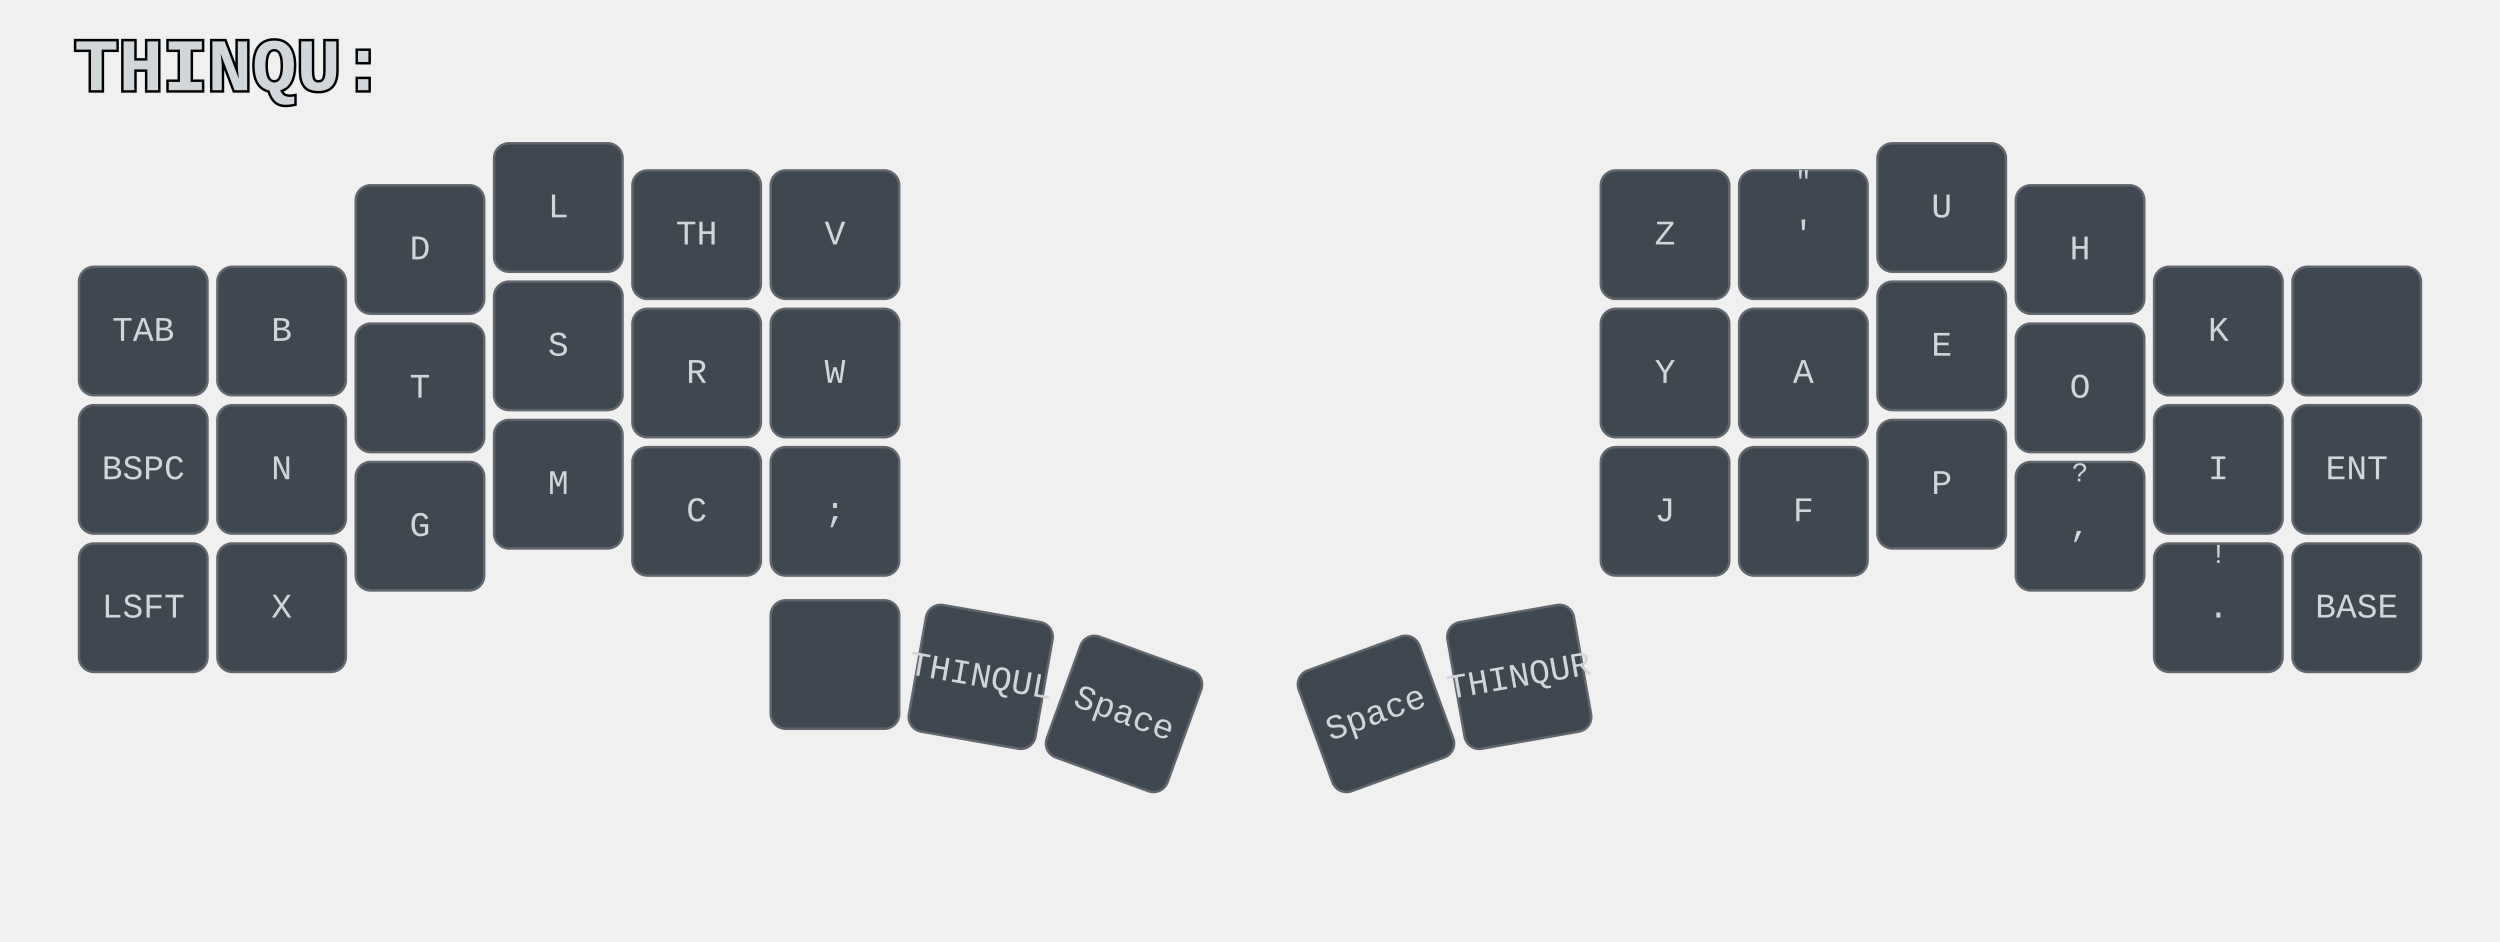
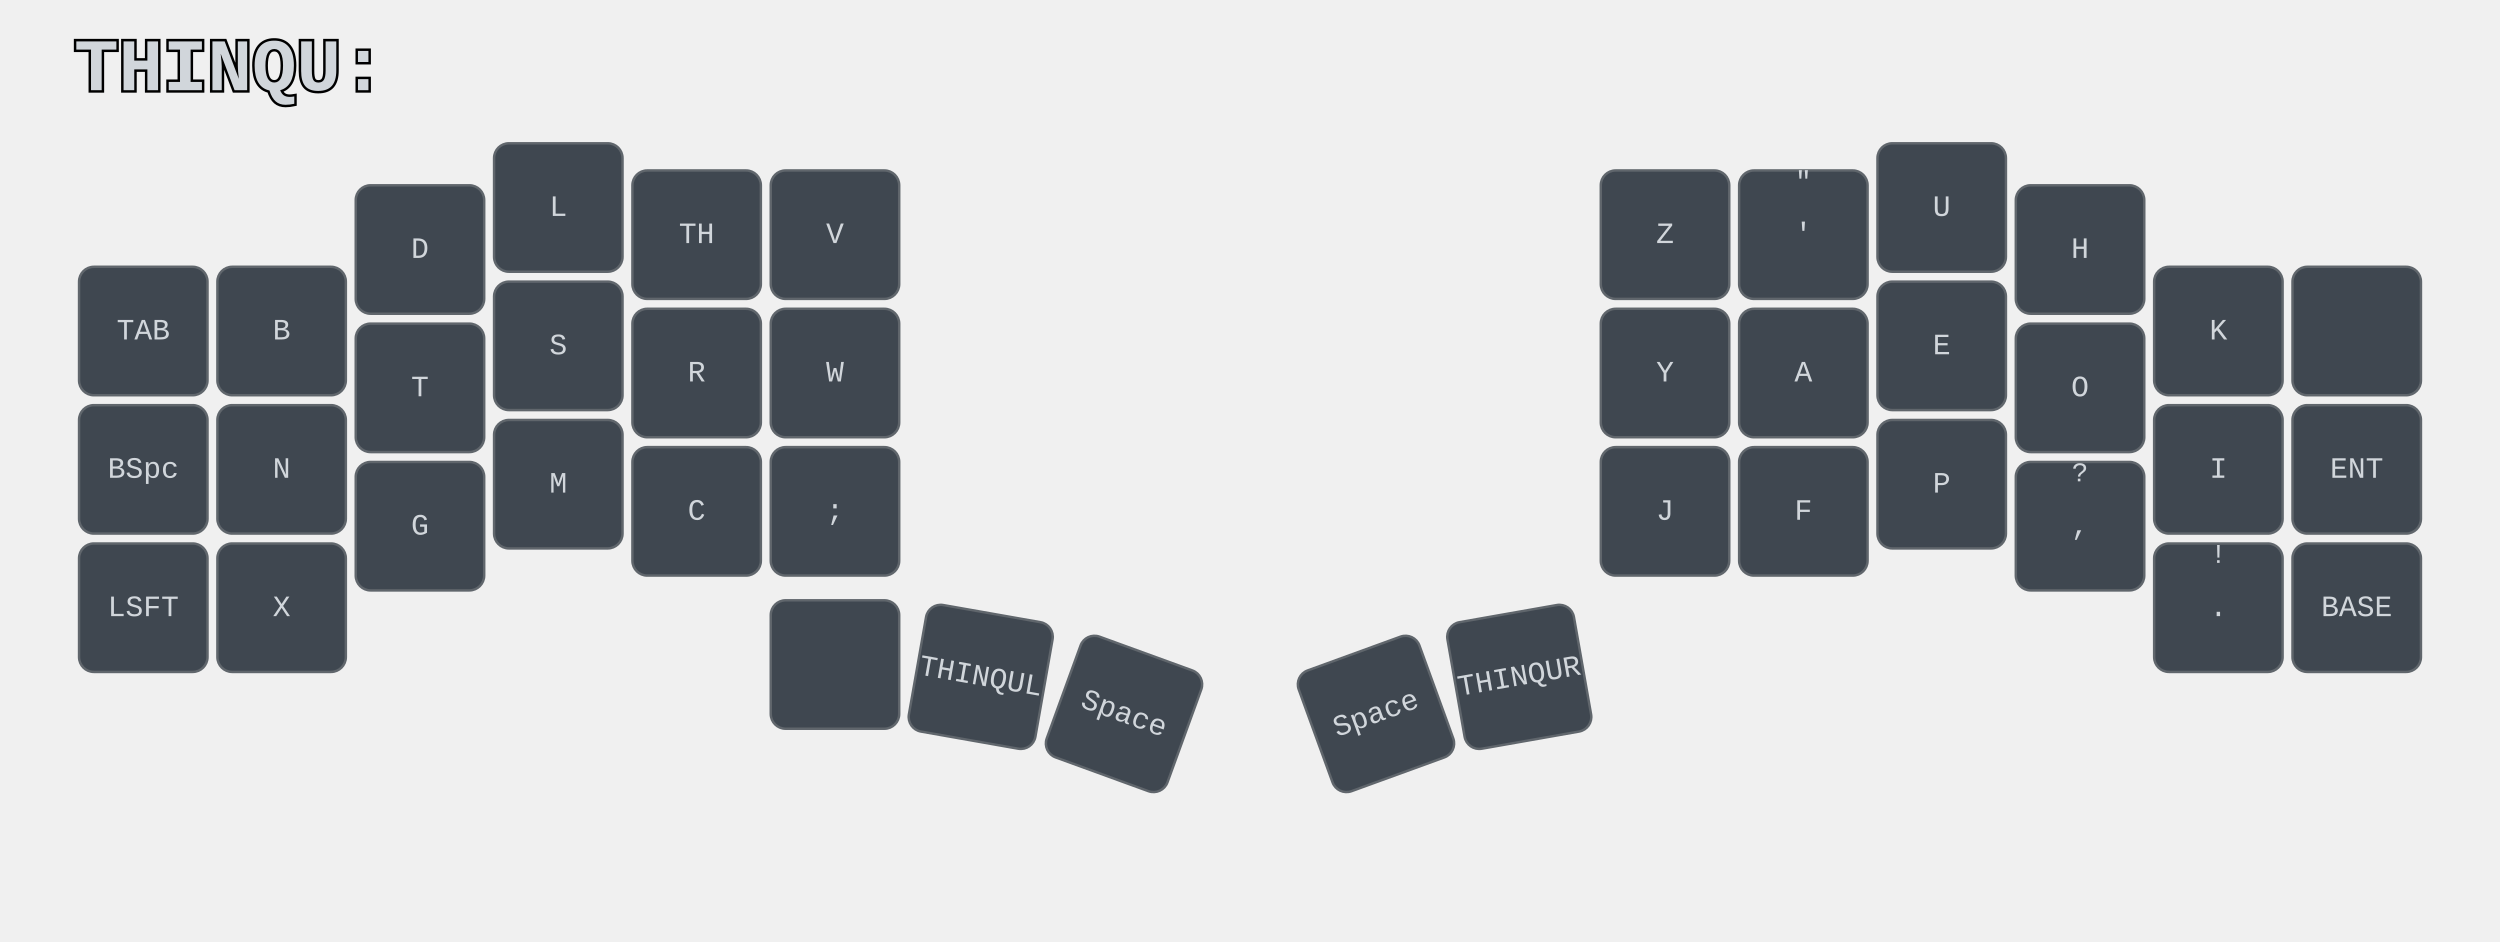
<svg xmlns="http://www.w3.org/2000/svg" width="1012" height="381" viewBox="0 0 1012 381" class="keymap">
  <defs>/* start glyphs */
<svg id="mdi:arrow-bottom-left">
      <svg id="mdi-arrow-bottom-left" viewBox="0 0 24 24">
        <path d="M19,6.41L17.59,5L7,15.59V9H5V19H15V17H8.41L19,6.41Z" />
      </svg>
    </svg>
    <svg id="mdi:arrow-bottom-right">
      <svg id="mdi-arrow-bottom-right" viewBox="0 0 24 24">
        <path d="M5,6.41L6.41,5L17,15.59V9H19V19H9V17H15.59L5,6.41Z" />
      </svg>
    </svg>
    <svg id="mdi:arrow-left">
      <svg id="mdi-arrow-left" viewBox="0 0 24 24">
        <path d="M20,11V13H8L13.5,18.5L12.08,19.92L4.16,12L12.08,4.08L13.5,5.5L8,11H20Z" />
      </svg>
    </svg>
    <svg id="mdi:arrow-right">
      <svg id="mdi-arrow-right" viewBox="0 0 24 24">
        <path d="M4,11V13H16L10.5,18.5L11.92,19.92L19.84,12L11.92,4.08L10.5,5.5L16,11H4Z" />
      </svg>
    </svg>
    <svg id="mdi:arrow-top-left">
      <svg id="mdi-arrow-top-left" viewBox="0 0 24 24">
        <path d="M19,17.59L17.59,19L7,8.41V15H5V5H15V7H8.41L19,17.59Z" />
      </svg>
    </svg>
    <svg id="mdi:arrow-top-right">
      <svg id="mdi-arrow-top-right" viewBox="0 0 24 24">
        <path d="M5,17.59L15.59,7H9V5H19V15H17V8.41L6.41,19L5,17.59Z" />
      </svg>
    </svg>
  </defs>/* end glyphs */
<style>/* inherit to force styles through use tags */
svg path {
    fill: inherit;
}

/* font and background color specifications */
svg.keymap {
    font-family: Monaspace Krypton,Consolas,Liberation Mono,Menlo,monospace;
-     font-size: 14px;
+     font-size: 12px;
    font-kerning: normal;
    text-rendering: optimizeLegibility;
    fill: #24292e;
}

/* default key styling */
rect.key {
    fill: #f6f8fa;
    stroke: #c9cccf;
    stroke-width: 1;
}

/* default key side styling, only used is draw_key_sides is set */
rect.side {
    filter: brightness(90%);
}

/* color accent for combo boxes */
rect.combo, rect.combo-separate {
    fill: #cdf;
}

/* color accent for held keys */
rect.held, rect.combo.held {
    fill: #fdd;
}

/* color accent for ghost (optional) keys */
rect.ghost, rect.combo.ghost {
    stroke-dasharray: 4, 4;
    stroke-width: 2;
}

text {
    text-anchor: middle;
    dominant-baseline: middle;
}

/* styling for layer labels */
text.label {
 font-size: 30px;
    font-weight: bold;
    text-anchor: start;
    stroke: white;
    stroke-width: 2;
    paint-order: stroke;
}

/* styling for combo tap, and key hold/shifted label text */
text.combo, text.hold, text.shifted {
    font-size: 11px;
}

text.hold {
    text-anchor: middle;
    dominant-baseline: auto;
}

text.shifted {
    text-anchor: middle;
    dominant-baseline: hanging;
}

/* styling for hold/shifted label text in combo box */
text.combo.hold, text.combo.shifted {
    font-size: 8px;
}

/* lighter symbol for transparent keys */
text.trans {
    fill: #7b7e81;
}

/* styling for combo dendrons */
path.combo {
    stroke-width: 1;
    stroke: gray;
    fill: none;
}

/* Start Tabler Icons Cleanup */
/* cannot use height/width with glyphs */
.icon-tabler &gt; path {
    fill: inherit;
    stroke: inherit;
    stroke-width: 2;
}
/* hide tabler's default box */
.icon-tabler &gt; path[stroke="none"][fill="none"] {
    visibility: hidden;
}
/* End Tabler Icons Cleanup */

svg.keymap { fill: #d1d6db; }
rect.key { fill: #3f4750; }
rect.key, rect.combo { stroke: #60666c; }
rect.combo, rect.combo-separate { fill: #1f3d7a; }
rect.held, rect.combo.held { fill: #854747; }
text.label, text.footer { stroke: black; }
text.trans { fill: #7e8184; }
path.combo { stroke: #7f7f7f; }
</style>
  <g transform="translate(30, 0)" class="layer-THINQU">
    <text x="0" y="28" class="label" id="THINQU">THINQU:</text>
    <g transform="translate(0, 56)">
      <g transform="translate(28, 78)" class="key keypos-0">
        <rect rx="6" ry="6" x="-26" y="-26" width="52" height="52" class="key" />
        <text x="0" y="0" class="key tap">TAB</text>
      </g>
      <g transform="translate(84, 78)" class="key keypos-1">
        <rect rx="6" ry="6" x="-26" y="-26" width="52" height="52" class="key" />
        <text x="0" y="0" class="key tap">B</text>
      </g>
      <g transform="translate(140, 45)" class="key keypos-2">
        <rect rx="6" ry="6" x="-26" y="-26" width="52" height="52" class="key" />
        <text x="0" y="0" class="key tap">D</text>
      </g>
      <g transform="translate(196, 28)" class="key keypos-3">
        <rect rx="6" ry="6" x="-26" y="-26" width="52" height="52" class="key" />
        <text x="0" y="0" class="key tap">L</text>
      </g>
      <g transform="translate(252, 39)" class="key keypos-4">
        <rect rx="6" ry="6" x="-26" y="-26" width="52" height="52" class="key" />
        <text x="0" y="0" class="key tap">TH</text>
      </g>
      <g transform="translate(308, 39)" class="key keypos-5">
        <rect rx="6" ry="6" x="-26" y="-26" width="52" height="52" class="key" />
        <text x="0" y="0" class="key tap">V</text>
      </g>
      <g transform="translate(644, 39)" class="key keypos-6">
        <rect rx="6" ry="6" x="-26" y="-26" width="52" height="52" class="key" />
        <text x="0" y="0" class="key tap">Z</text>
      </g>
      <g transform="translate(700, 39)" class="key keypos-7">
        <rect rx="6" ry="6" x="-26" y="-26" width="52" height="52" class="key" />
        <text x="0" y="0" class="key tap">'</text>
        <text x="0" y="-24" class="key shifted">"</text>
      </g>
      <g transform="translate(756, 28)" class="key keypos-8">
        <rect rx="6" ry="6" x="-26" y="-26" width="52" height="52" class="key" />
        <text x="0" y="0" class="key tap">U</text>
      </g>
      <g transform="translate(812, 45)" class="key keypos-9">
        <rect rx="6" ry="6" x="-26" y="-26" width="52" height="52" class="key" />
        <text x="0" y="0" class="key tap">H</text>
      </g>
      <g transform="translate(868, 78)" class="key keypos-10">
        <rect rx="6" ry="6" x="-26" y="-26" width="52" height="52" class="key" />
        <text x="0" y="0" class="key tap">K</text>
      </g>
      <g transform="translate(924, 78)" class="key keypos-11">
        <rect rx="6" ry="6" x="-26" y="-26" width="52" height="52" class="key" />
      </g>
      <g transform="translate(28, 134)" class="key keypos-12">
        <rect rx="6" ry="6" x="-26" y="-26" width="52" height="52" class="key" />
-         <text x="0" y="0" class="key tap">BSPC</text>
+         <text x="0" y="0" class="key tap">BSpc</text>
      </g>
      <g transform="translate(84, 134)" class="key keypos-13">
        <rect rx="6" ry="6" x="-26" y="-26" width="52" height="52" class="key" />
        <text x="0" y="0" class="key tap">N</text>
      </g>
      <g transform="translate(140, 101)" class="key keypos-14">
        <rect rx="6" ry="6" x="-26" y="-26" width="52" height="52" class="key" />
        <text x="0" y="0" class="key tap">T</text>
      </g>
      <g transform="translate(196, 84)" class="key keypos-15">
        <rect rx="6" ry="6" x="-26" y="-26" width="52" height="52" class="key" />
        <text x="0" y="0" class="key tap">S</text>
      </g>
      <g transform="translate(252, 95)" class="key keypos-16">
        <rect rx="6" ry="6" x="-26" y="-26" width="52" height="52" class="key" />
        <text x="0" y="0" class="key tap">R</text>
      </g>
      <g transform="translate(308, 95)" class="key keypos-17">
        <rect rx="6" ry="6" x="-26" y="-26" width="52" height="52" class="key" />
        <text x="0" y="0" class="key tap">W</text>
      </g>
      <g transform="translate(644, 95)" class="key keypos-18">
        <rect rx="6" ry="6" x="-26" y="-26" width="52" height="52" class="key" />
        <text x="0" y="0" class="key tap">Y</text>
      </g>
      <g transform="translate(700, 95)" class="key keypos-19">
        <rect rx="6" ry="6" x="-26" y="-26" width="52" height="52" class="key" />
        <text x="0" y="0" class="key tap">A</text>
      </g>
      <g transform="translate(756, 84)" class="key keypos-20">
        <rect rx="6" ry="6" x="-26" y="-26" width="52" height="52" class="key" />
        <text x="0" y="0" class="key tap">E</text>
      </g>
      <g transform="translate(812, 101)" class="key keypos-21">
        <rect rx="6" ry="6" x="-26" y="-26" width="52" height="52" class="key" />
        <text x="0" y="0" class="key tap">O</text>
      </g>
      <g transform="translate(868, 134)" class="key keypos-22">
        <rect rx="6" ry="6" x="-26" y="-26" width="52" height="52" class="key" />
        <text x="0" y="0" class="key tap">I</text>
      </g>
      <g transform="translate(924, 134)" class="key keypos-23">
        <rect rx="6" ry="6" x="-26" y="-26" width="52" height="52" class="key" />
        <text x="0" y="0" class="key tap">ENT</text>
      </g>
      <g transform="translate(28, 190)" class="key keypos-24">
        <rect rx="6" ry="6" x="-26" y="-26" width="52" height="52" class="key" />
        <text x="0" y="0" class="key tap">LSFT</text>
      </g>
      <g transform="translate(84, 190)" class="key keypos-25">
        <rect rx="6" ry="6" x="-26" y="-26" width="52" height="52" class="key" />
        <text x="0" y="0" class="key tap">X</text>
      </g>
      <g transform="translate(140, 157)" class="key keypos-26">
        <rect rx="6" ry="6" x="-26" y="-26" width="52" height="52" class="key" />
        <text x="0" y="0" class="key tap">G</text>
      </g>
      <g transform="translate(196, 140)" class="key keypos-27">
        <rect rx="6" ry="6" x="-26" y="-26" width="52" height="52" class="key" />
        <text x="0" y="0" class="key tap">M</text>
      </g>
      <g transform="translate(252, 151)" class="key keypos-28">
        <rect rx="6" ry="6" x="-26" y="-26" width="52" height="52" class="key" />
        <text x="0" y="0" class="key tap">C</text>
      </g>
      <g transform="translate(308, 151)" class="key keypos-29">
        <rect rx="6" ry="6" x="-26" y="-26" width="52" height="52" class="key" />
        <text x="0" y="0" class="key tap">;</text>
      </g>
      <g transform="translate(644, 151)" class="key keypos-30">
        <rect rx="6" ry="6" x="-26" y="-26" width="52" height="52" class="key" />
        <text x="0" y="0" class="key tap">J</text>
      </g>
      <g transform="translate(700, 151)" class="key keypos-31">
        <rect rx="6" ry="6" x="-26" y="-26" width="52" height="52" class="key" />
        <text x="0" y="0" class="key tap">F</text>
      </g>
      <g transform="translate(756, 140)" class="key keypos-32">
        <rect rx="6" ry="6" x="-26" y="-26" width="52" height="52" class="key" />
        <text x="0" y="0" class="key tap">P</text>
      </g>
      <g transform="translate(812, 157)" class="key keypos-33">
        <rect rx="6" ry="6" x="-26" y="-26" width="52" height="52" class="key" />
        <text x="0" y="0" class="key tap">,</text>
        <text x="0" y="-24" class="key shifted">?</text>
      </g>
      <g transform="translate(868, 190)" class="key keypos-34">
        <rect rx="6" ry="6" x="-26" y="-26" width="52" height="52" class="key" />
        <text x="0" y="0" class="key tap">.</text>
        <text x="0" y="-24" class="key shifted">!</text>
      </g>
      <g transform="translate(924, 190)" class="key keypos-35">
        <rect rx="6" ry="6" x="-26" y="-26" width="52" height="52" class="key" />
        <text x="0" y="0" class="key tap">BASE</text>
      </g>
      <g transform="translate(308, 213)" class="key keypos-36">
        <rect rx="6" ry="6" x="-26" y="-26" width="52" height="52" class="key" />
      </g>
      <g transform="translate(367, 218) rotate(10.0)" class="key keypos-37">
        <rect rx="6" ry="6" x="-26" y="-26" width="52" height="52" class="key" />
        <text x="0" y="0" class="key tap">THINQUL</text>
      </g>
      <g transform="translate(425, 233) rotate(20.0)" class="key keypos-38">
        <rect rx="6" ry="6" x="-26" y="-26" width="52" height="52" class="key" />
        <text x="0" y="0" class="key tap">Space</text>
      </g>
      <g transform="translate(527, 233) rotate(-20.0)" class="key keypos-39">
        <rect rx="6" ry="6" x="-26" y="-26" width="52" height="52" class="key" />
        <text x="0" y="0" class="key tap">Space</text>
      </g>
      <g transform="translate(585, 218) rotate(-10.0)" class="key keypos-40">
        <rect rx="6" ry="6" x="-26" y="-26" width="52" height="52" class="key" />
        <text x="0" y="0" class="key tap">THINQUR</text>
      </g>
    </g>
  </g>
</svg>
